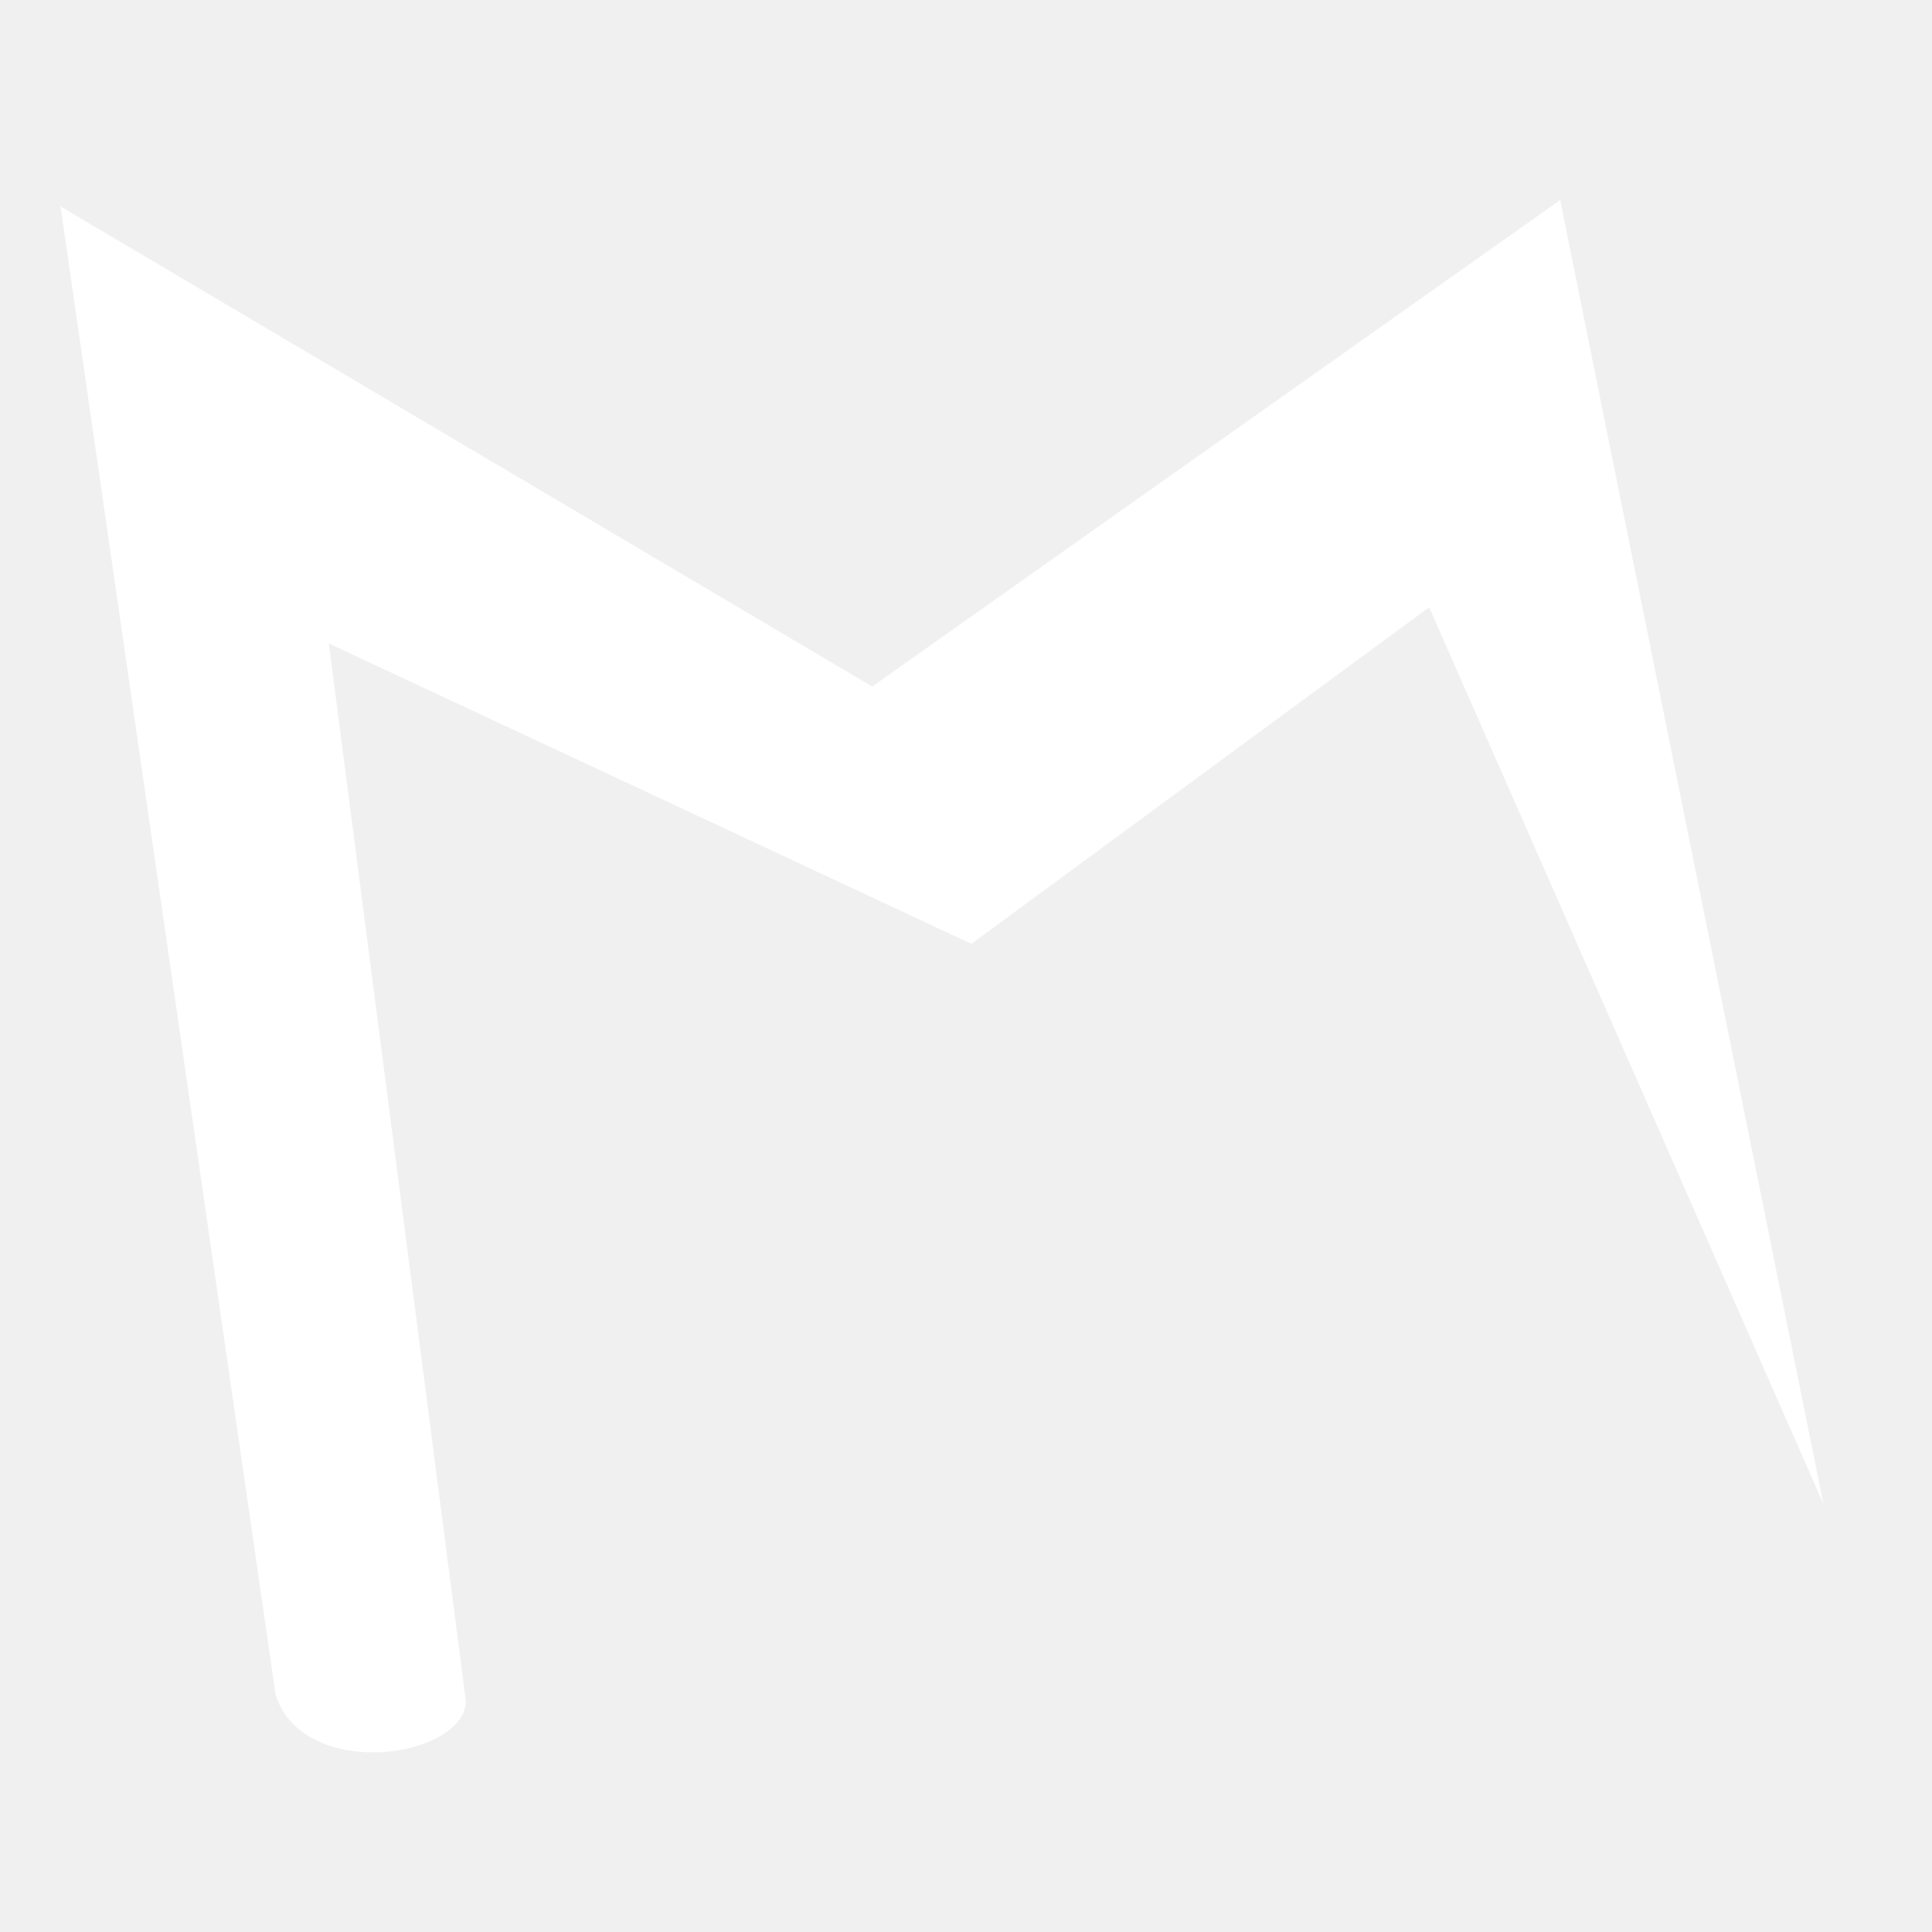
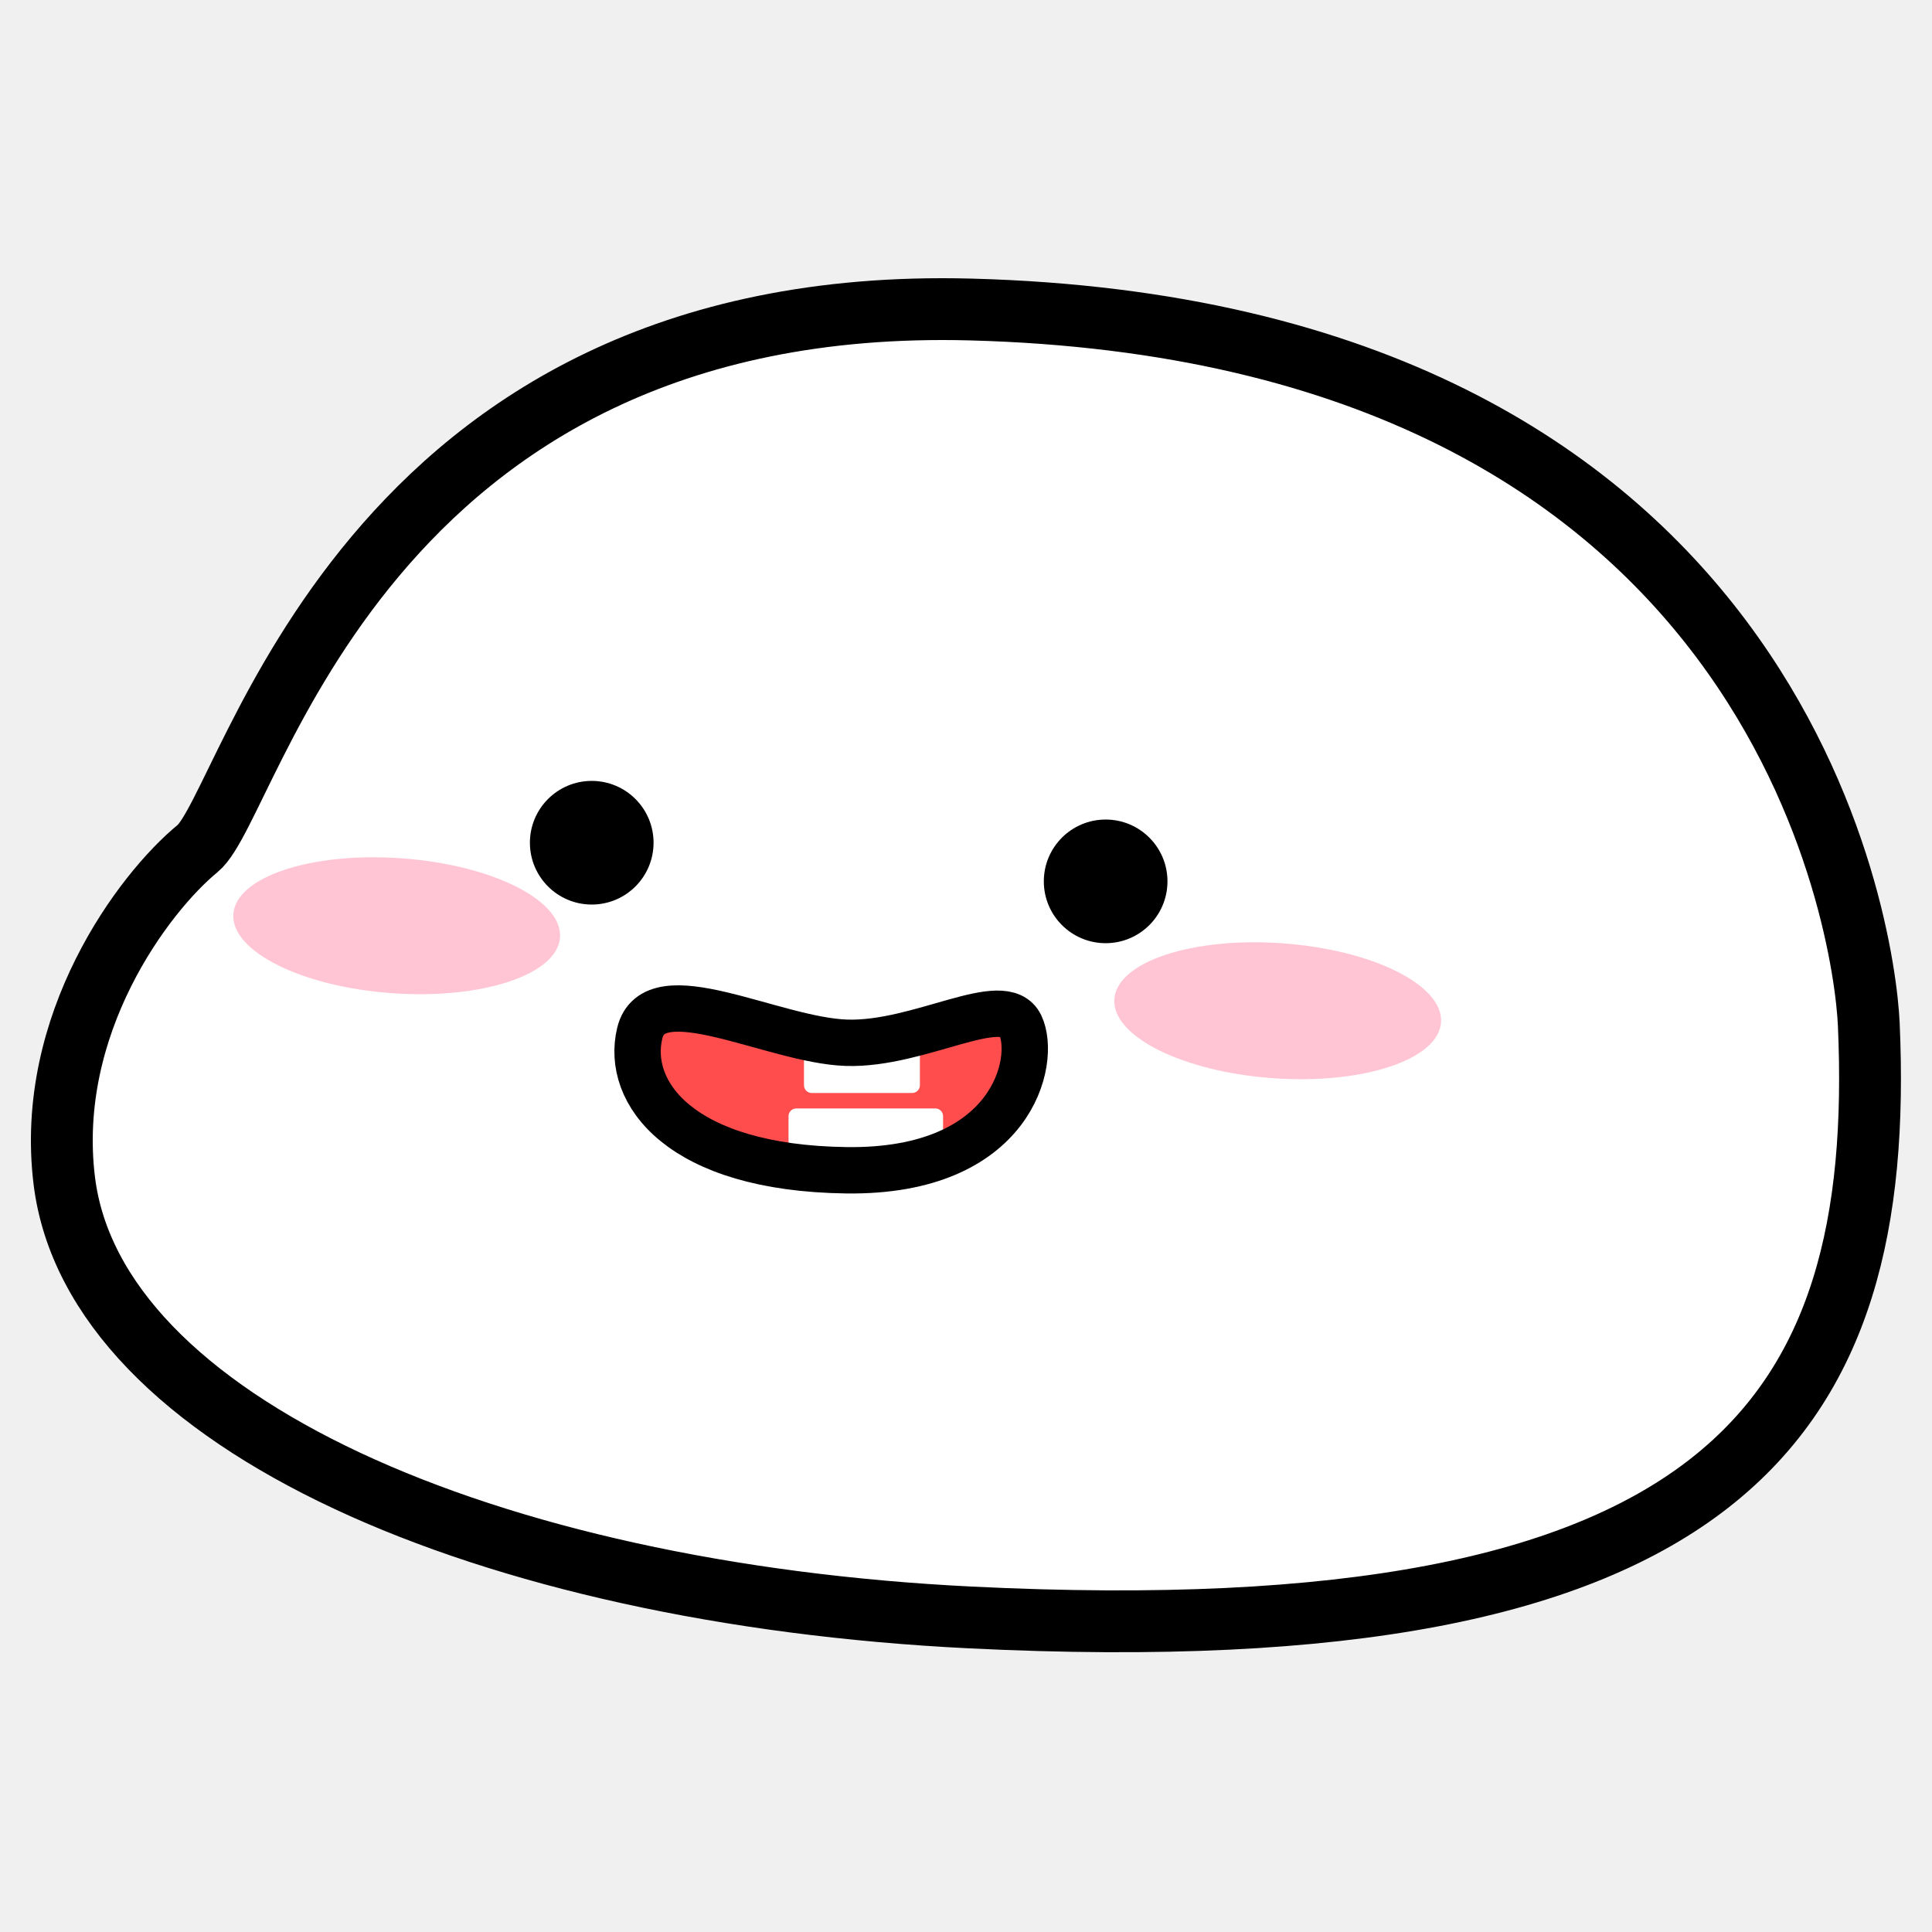
<svg xmlns="http://www.w3.org/2000/svg" width="500" height="500" viewBox="0 0 500 500" fill="none">
-   <path d="m471.897 389.218-98.265-223.49-3.768-8.569-7.541 5.545-110.921 81.56-153.931-71.959-12.368-5.783 1.753 13.54 33.728 260.31c-.136 2.878-1.757 5.699-5.52 8.216-4.015 2.686-9.876 4.523-16.329 4.857-13.275.687-24.472-4.767-27.44-15.028L15.663 53.429 221.54 175.202l4.182 2.474 3.967-2.806L403.771 51.773z" fill="#fff" />
+   <path d="M483.64 265.097c-1.08-24.477-23-179.475-232.5-185-158.027-4.168-186 127.999-200 139.499s-39.5 45.501-34.5 86c7.716 62.501 109.343 106.836 234.5 113.001 196 9.653 237-51.5 232.5-153.5" fill="#fff" />
+   <path d="M483.64 265.097c-1.08-24.477-23-179.475-232.5-185-158.027-4.168-186 127.999-200 139.499s-39.5 45.501-34.5 86c7.716 62.501 109.343 106.836 234.5 113.001 196 9.653 237-51.5 232.5-153.5Z" stroke="#000" stroke-width="16" />
+   <circle cx="153.14" cy="218.097" r="16" fill="#000" />
+   <circle cx="286.14" cy="228.097" r="16" fill="#000" />
+   <path d="M219.07 269.865c-19-.614-49.779-17.89-53.5-2.499s10.389 34.931 53.5 35.499 49.269-28.499 45-37.499-26 5.112-45 4.499" fill="#ff4d4d" />
+   <rect x="204.07" y="286.866" width="40" height="14" rx="2" fill="#fff" />
+   <rect x="208.07" y="268.866" width="30" height="14" rx="2" fill="#fff" />
+   <path d="M219.07 269.865c-19-.614-49.779-17.89-53.5-2.499s10.389 34.931 53.5 35.499 49.269-28.499 45-37.499-26 5.112-45 4.499Z" stroke="#000" stroke-width="12" />
+   <ellipse cx="330.664" cy="261.58" rx="42.382" ry="17.5" transform="rotate(4.097 330.664 261.58)" fill="#ffc5d5" />
+   <ellipse cx="102.664" cy="239.58" rx="42.382" ry="17.5" transform="rotate(4.097 102.664 239.58)" fill="#ffc5d5" />
</svg>
